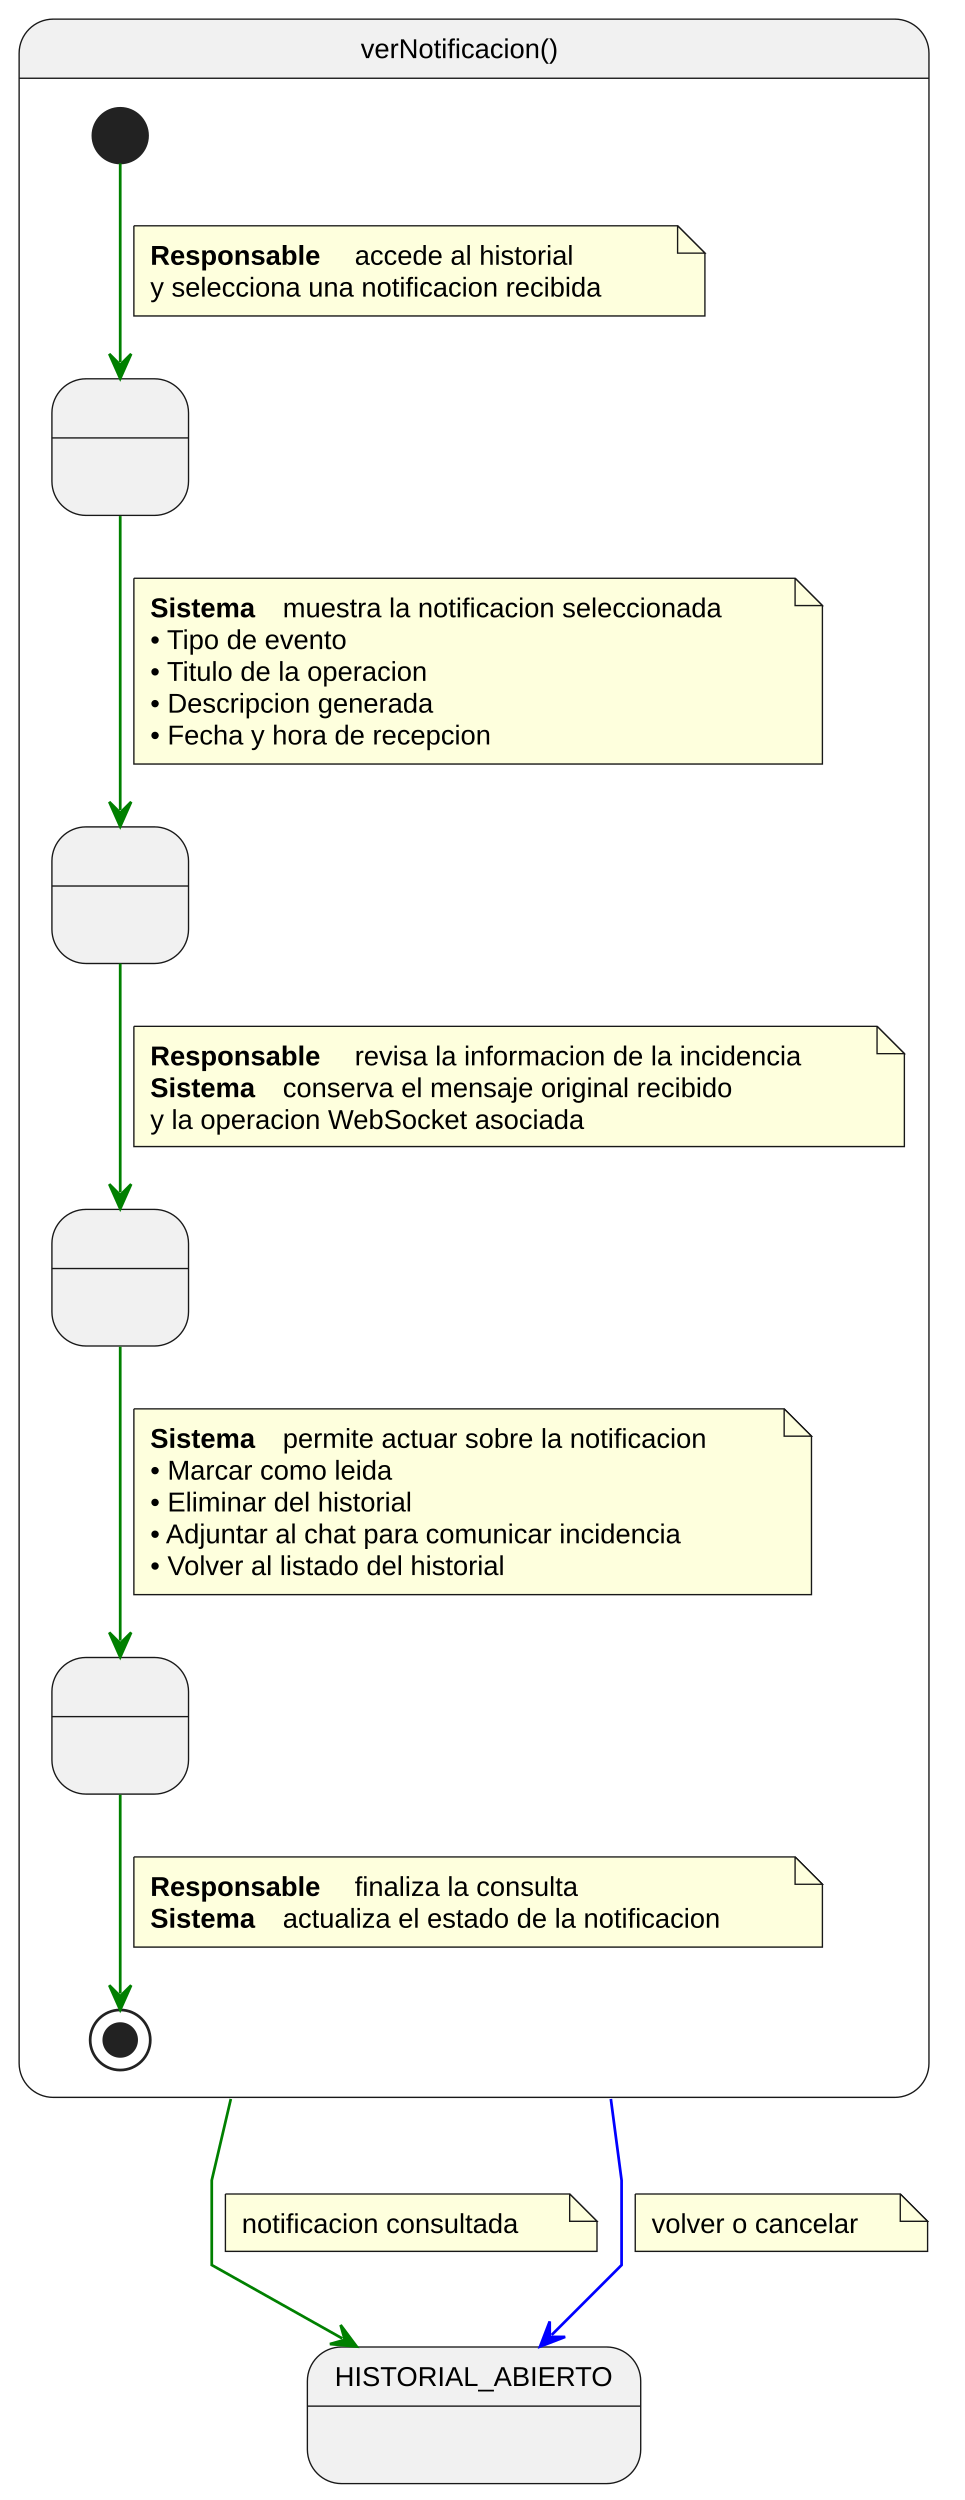
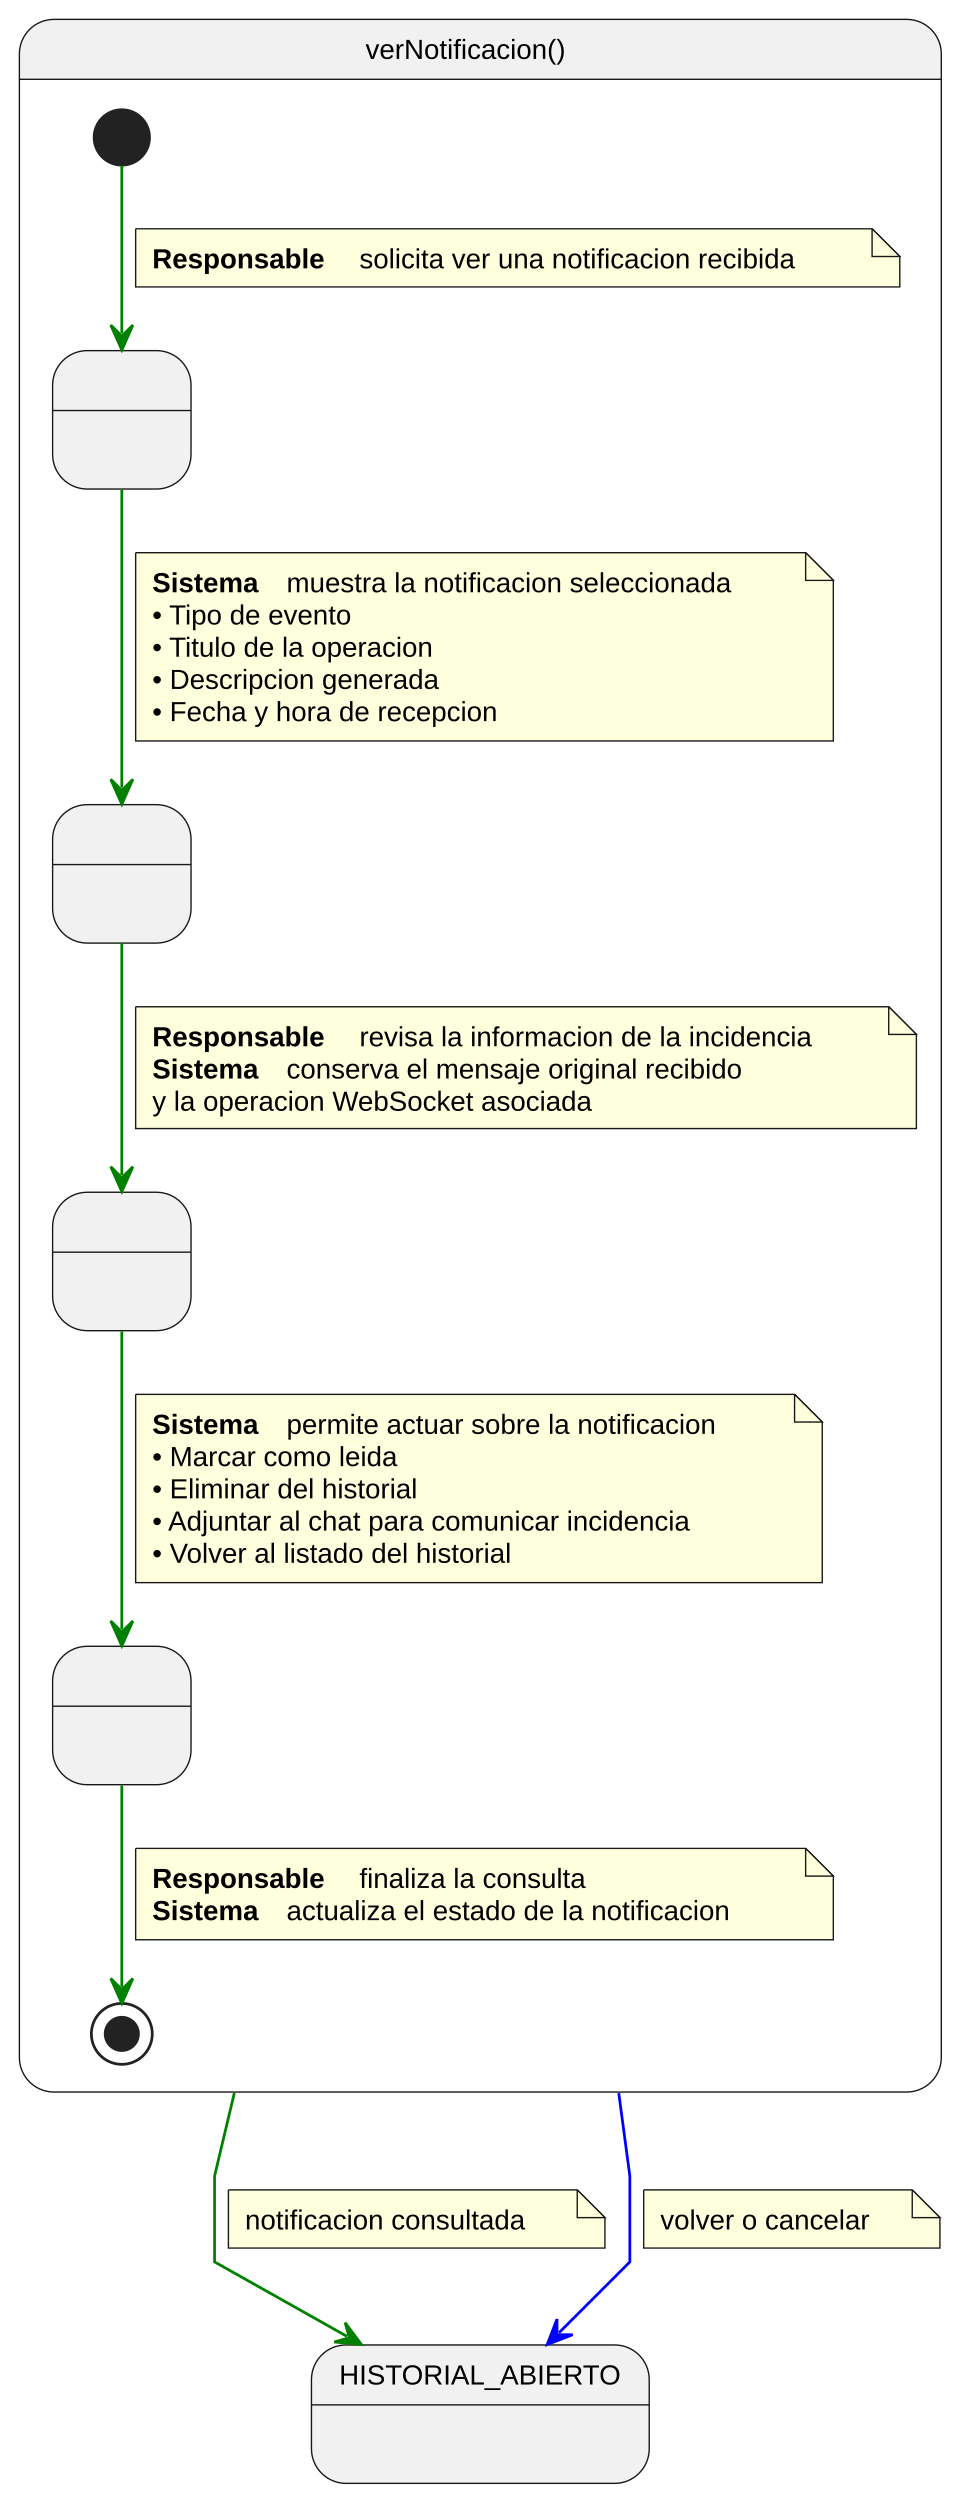
- <svg xmlns="http://www.w3.org/2000/svg" contentStyleType="text/css" data-diagram-type="STATE" height="915px" preserveAspectRatio="none" style="width:353px;height:915px;background:#FFFFFF;" version="1.1" viewBox="0 0 353 915" width="353px" zoomAndPan="magnify">
+ <svg xmlns="http://www.w3.org/2000/svg" contentStyleType="text/css" data-diagram-type="STATE" height="903px" preserveAspectRatio="none" style="width:353px;height:903px;background:#FFFFFF;" version="1.1" viewBox="0 0 353 903" width="353px" zoomAndPan="magnify">
  <defs />
  <g>
    <path d="M19.5,7 L327.5,7 A12.5,12.5 0 0 1 340,19.5 L340,28.641 L7,28.641 L7,19.5 A12.5,12.5 0 0 1 19.5,7" fill="#F1F1F1" />
-     <rect fill="none" height="760.641" rx="12.5" ry="12.5" style="stroke:#181818;stroke-width:0.5;" width="333" x="7" y="7" />
+     <rect fill="none" height="748.641" rx="12.5" ry="12.5" style="stroke:#181818;stroke-width:0.5;" width="333" x="7" y="7" />
    <line style="stroke:#181818;stroke-width:0.5;" x1="7" x2="340" y1="28.641" y2="28.641" />
    <text fill="#000000" font-family="Arial" font-size="10" lengthAdjust="spacing" textLength="82.939" x="132.03" y="21.282">verNotificacion()</text>
    <g id="verNotificacion.SeleccionandoNotificacion">
-       <rect fill="#F1F1F1" height="50" rx="12.5" ry="12.5" style="stroke:#181818;stroke-width:0.5;" width="50" x="19" y="138.641" />
-       <line style="stroke:#181818;stroke-width:0.5;" x1="19" x2="69" y1="160.281" y2="160.281" />
-       <text fill="#000000" font-family="Arial" font-size="10" lengthAdjust="spacing" textLength="3.179" x="42.411" y="152.923"> </text>
+       <rect fill="#F1F1F1" height="50" rx="12.5" ry="12.5" style="stroke:#181818;stroke-width:0.5;" width="50" x="19" y="126.641" />
+       <line style="stroke:#181818;stroke-width:0.5;" x1="19" x2="69" y1="148.281" y2="148.281" />
+       <text fill="#000000" font-family="Arial" font-size="10" lengthAdjust="spacing" textLength="3.179" x="42.411" y="140.923"> </text>
    </g>
    <g id="verNotificacion.MostrandoDetalle">
-       <rect fill="#F1F1F1" height="50" rx="12.5" ry="12.5" style="stroke:#181818;stroke-width:0.5;" width="50" x="19" y="302.641" />
-       <line style="stroke:#181818;stroke-width:0.5;" x1="19" x2="69" y1="324.281" y2="324.281" />
-       <text fill="#000000" font-family="Arial" font-size="10" lengthAdjust="spacing" textLength="3.179" x="42.411" y="316.923"> </text>
+       <rect fill="#F1F1F1" height="50" rx="12.5" ry="12.5" style="stroke:#181818;stroke-width:0.5;" width="50" x="19" y="290.641" />
+       <line style="stroke:#181818;stroke-width:0.5;" x1="19" x2="69" y1="312.281" y2="312.281" />
+       <text fill="#000000" font-family="Arial" font-size="10" lengthAdjust="spacing" textLength="3.179" x="42.411" y="304.923"> </text>
    </g>
    <g id="verNotificacion.RevisandoInformacion">
-       <rect fill="#F1F1F1" height="50" rx="12.5" ry="12.5" style="stroke:#181818;stroke-width:0.5;" width="50" x="19" y="442.641" />
-       <line style="stroke:#181818;stroke-width:0.5;" x1="19" x2="69" y1="464.281" y2="464.281" />
-       <text fill="#000000" font-family="Arial" font-size="10" lengthAdjust="spacing" textLength="3.179" x="42.411" y="456.923"> </text>
+       <rect fill="#F1F1F1" height="50" rx="12.5" ry="12.5" style="stroke:#181818;stroke-width:0.5;" width="50" x="19" y="430.641" />
+       <line style="stroke:#181818;stroke-width:0.5;" x1="19" x2="69" y1="452.281" y2="452.281" />
+       <text fill="#000000" font-family="Arial" font-size="10" lengthAdjust="spacing" textLength="3.179" x="42.411" y="444.923"> </text>
    </g>
    <g id="verNotificacion.GestionandoNotificacion">
-       <rect fill="#F1F1F1" height="50" rx="12.5" ry="12.5" style="stroke:#181818;stroke-width:0.5;" width="50" x="19" y="606.641" />
-       <line style="stroke:#181818;stroke-width:0.5;" x1="19" x2="69" y1="628.281" y2="628.281" />
-       <text fill="#000000" font-family="Arial" font-size="10" lengthAdjust="spacing" textLength="3.179" x="42.411" y="620.923"> </text>
+       <rect fill="#F1F1F1" height="50" rx="12.5" ry="12.5" style="stroke:#181818;stroke-width:0.5;" width="50" x="19" y="594.641" />
+       <line style="stroke:#181818;stroke-width:0.5;" x1="19" x2="69" y1="616.281" y2="616.281" />
+       <text fill="#000000" font-family="Arial" font-size="10" lengthAdjust="spacing" textLength="3.179" x="42.411" y="608.923"> </text>
    </g>
    <ellipse cx="44" cy="49.641" fill="#222222" rx="10" ry="10" style="stroke:#222222;stroke-width:1;" />
-     <ellipse cx="44" cy="746.641" fill="none" rx="11" ry="11" style="stroke:#222222;stroke-width:1;" />
-     <ellipse cx="44" cy="746.641" fill="#222222" rx="6" ry="6" style="stroke:#222222;stroke-width:1;" />
+     <ellipse cx="44" cy="734.641" fill="none" rx="11" ry="11" style="stroke:#222222;stroke-width:1;" />
+     <ellipse cx="44" cy="734.641" fill="#222222" rx="6" ry="6" style="stroke:#222222;stroke-width:1;" />
    <g class="link" data-entity-1=".start.verNotificacion" data-entity-2="SeleccionandoNotificacion" data-source-line="11" data-uid="lnk3" id="link_.start.verNotificacion_SeleccionandoNotificacion">
-       <path d="M44,59.811 C44,76.841 44,107.871 44,132.531" fill="none" id="*start*verNotificacion-to-SeleccionandoNotificacion" style="stroke:#008000;stroke-width:1;" />
-       <polygon fill="#008000" points="44,138.531,48,129.531,44,133.531,40,129.531,44,138.531" style="stroke:#008000;stroke-width:1;" />
-       <path d="M49,82.641 L49,115.641 L258,115.641 L258,92.641 L248,82.641 L49,82.641" fill="#FEFFDD" style="stroke:#181818;stroke-width:0.5;" />
-       <path d="M248,82.641 L248,92.641 L258,92.641 L248,82.641" fill="#FEFFDD" style="stroke:#181818;stroke-width:0.5;" />
+       <path d="M44,59.871 C44,74.861 44,98.971 44,120.401" fill="none" id="*start*verNotificacion-to-SeleccionandoNotificacion" style="stroke:#008000;stroke-width:1;" />
+       <polygon fill="#008000" points="44,126.401,48,117.401,44,121.401,40,117.401,44,126.401" style="stroke:#008000;stroke-width:1;" />
+       <path d="M49,82.641 L49,103.641 L325,103.641 L325,92.641 L315,82.641 L49,82.641" fill="#FEFFDD" style="stroke:#181818;stroke-width:0.5;" />
+       <path d="M315,82.641 L315,92.641 L325,92.641 L315,82.641" fill="#FEFFDD" style="stroke:#181818;stroke-width:0.5;" />
      <text fill="#000000" font-family="Arial" font-size="10" font-weight="bold" lengthAdjust="spacing" textLength="71.65" x="55" y="96.923">Responsable</text>
-       <text fill="#000000" font-family="Arial" font-size="10" lengthAdjust="spacing" textLength="91.201" x="129.829" y="96.923">accede al historial</text>
-       <text fill="#000000" font-family="Arial" font-size="10" lengthAdjust="spacing" textLength="188.042" x="55" y="108.564">y selecciona una notificacion recibida</text>
+       <text fill="#000000" font-family="Arial" font-size="10" lengthAdjust="spacing" textLength="180.864" x="129.829" y="96.923">solicita ver una notificacion recibida</text>
    </g>
-     <g class="link" data-entity-1="SeleccionandoNotificacion" data-entity-2="MostrandoDetalle" data-source-line="17" data-uid="lnk4" id="link_SeleccionandoNotificacion_MostrandoDetalle">
-       <path d="M44,188.891 C44,219.521 44,265.901 44,296.491" fill="none" id="SeleccionandoNotificacion-to-MostrandoDetalle" style="stroke:#008000;stroke-width:1;" />
-       <polygon fill="#008000" points="44,302.491,48,293.491,44,297.491,40,293.491,44,302.491" style="stroke:#008000;stroke-width:1;" />
-       <path d="M49,211.641 L49,279.641 L301,279.641 L301,221.641 L291,211.641 L49,211.641" fill="#FEFFDD" style="stroke:#181818;stroke-width:0.5;" />
-       <path d="M291,211.641 L291,221.641 L301,221.641 L291,211.641" fill="#FEFFDD" style="stroke:#181818;stroke-width:0.5;" />
-       <text fill="#000000" font-family="Arial" font-size="10" font-weight="bold" lengthAdjust="spacing" textLength="45.312" x="55" y="225.923">Sistema</text>
-       <text fill="#000000" font-family="Arial" font-size="10" lengthAdjust="spacing" textLength="182.983" x="103.491" y="225.923">muestra la notificacion seleccionada</text>
-       <text fill="#000000" font-family="Arial" font-size="10" lengthAdjust="spacing" textLength="83.887" x="55" y="237.564">• Tipo de evento</text>
-       <text fill="#000000" font-family="Arial" font-size="10" lengthAdjust="spacing" textLength="117.651" x="55" y="249.204">• Titulo de la operacion</text>
-       <text fill="#000000" font-family="Arial" font-size="10" lengthAdjust="spacing" textLength="118.491" x="55" y="260.845">• Descripcion generada</text>
-       <text fill="#000000" font-family="Arial" font-size="10" lengthAdjust="spacing" textLength="141.768" x="55" y="272.485">• Fecha y hora de recepcion</text>
+     <g class="link" data-entity-1="SeleccionandoNotificacion" data-entity-2="MostrandoDetalle" data-source-line="16" data-uid="lnk4" id="link_SeleccionandoNotificacion_MostrandoDetalle">
+       <path d="M44,176.891 C44,207.521 44,253.901 44,284.491" fill="none" id="SeleccionandoNotificacion-to-MostrandoDetalle" style="stroke:#008000;stroke-width:1;" />
+       <polygon fill="#008000" points="44,290.491,48,281.491,44,285.491,40,281.491,44,290.491" style="stroke:#008000;stroke-width:1;" />
+       <path d="M49,199.641 L49,267.641 L301,267.641 L301,209.641 L291,199.641 L49,199.641" fill="#FEFFDD" style="stroke:#181818;stroke-width:0.5;" />
+       <path d="M291,199.641 L291,209.641 L301,209.641 L291,199.641" fill="#FEFFDD" style="stroke:#181818;stroke-width:0.5;" />
+       <text fill="#000000" font-family="Arial" font-size="10" font-weight="bold" lengthAdjust="spacing" textLength="45.312" x="55" y="213.923">Sistema</text>
+       <text fill="#000000" font-family="Arial" font-size="10" lengthAdjust="spacing" textLength="182.983" x="103.491" y="213.923">muestra la notificacion seleccionada</text>
+       <text fill="#000000" font-family="Arial" font-size="10" lengthAdjust="spacing" textLength="77.988" x="55" y="225.564">• Tipo de evento</text>
+       <text fill="#000000" font-family="Arial" font-size="10" lengthAdjust="spacing" textLength="111.753" x="55" y="237.204">• Titulo de la operacion</text>
+       <text fill="#000000" font-family="Arial" font-size="10" lengthAdjust="spacing" textLength="112.593" x="55" y="248.845">• Descripcion generada</text>
+       <text fill="#000000" font-family="Arial" font-size="10" lengthAdjust="spacing" textLength="135.869" x="55" y="260.485">• Fecha y hora de recepcion</text>
    </g>
-     <g class="link" data-entity-1="MostrandoDetalle" data-entity-2="RevisandoInformacion" data-source-line="26" data-uid="lnk5" id="link_MostrandoDetalle_RevisandoInformacion">
-       <path d="M44,352.681 C44,377.851 44,411.171 44,436.411" fill="none" id="MostrandoDetalle-to-RevisandoInformacion" style="stroke:#008000;stroke-width:1;" />
-       <polygon fill="#008000" points="44,442.411,48,433.411,44,437.411,40,433.411,44,442.411" style="stroke:#008000;stroke-width:1;" />
-       <path d="M49,375.641 L49,419.641 L331,419.641 L331,385.641 L321,375.641 L49,375.641" fill="#FEFFDD" style="stroke:#181818;stroke-width:0.5;" />
-       <path d="M321,375.641 L321,385.641 L331,385.641 L321,375.641" fill="#FEFFDD" style="stroke:#181818;stroke-width:0.5;" />
-       <text fill="#000000" font-family="Arial" font-size="10" font-weight="bold" lengthAdjust="spacing" textLength="71.65" x="55" y="389.923">Responsable</text>
-       <text fill="#000000" font-family="Arial" font-size="10" lengthAdjust="spacing" textLength="186.606" x="129.829" y="389.923">revisa la informacion de la incidencia</text>
-       <text fill="#000000" font-family="Arial" font-size="10" font-weight="bold" lengthAdjust="spacing" textLength="45.312" x="55" y="401.563">Sistema</text>
-       <text fill="#000000" font-family="Arial" font-size="10" lengthAdjust="spacing" textLength="187.129" x="103.491" y="401.563">conserva el mensaje original recibido</text>
-       <text fill="#000000" font-family="Arial" font-size="10" lengthAdjust="spacing" textLength="177.681" x="55" y="413.204">y la operacion WebSocket asociada</text>
+     <g class="link" data-entity-1="MostrandoDetalle" data-entity-2="RevisandoInformacion" data-source-line="25" data-uid="lnk5" id="link_MostrandoDetalle_RevisandoInformacion">
+       <path d="M44,340.681 C44,365.851 44,399.171 44,424.411" fill="none" id="MostrandoDetalle-to-RevisandoInformacion" style="stroke:#008000;stroke-width:1;" />
+       <polygon fill="#008000" points="44,430.411,48,421.411,44,425.411,40,421.411,44,430.411" style="stroke:#008000;stroke-width:1;" />
+       <path d="M49,363.641 L49,407.641 L331,407.641 L331,373.641 L321,363.641 L49,363.641" fill="#FEFFDD" style="stroke:#181818;stroke-width:0.5;" />
+       <path d="M321,363.641 L321,373.641 L331,373.641 L321,363.641" fill="#FEFFDD" style="stroke:#181818;stroke-width:0.5;" />
+       <text fill="#000000" font-family="Arial" font-size="10" font-weight="bold" lengthAdjust="spacing" textLength="71.65" x="55" y="377.923">Responsable</text>
+       <text fill="#000000" font-family="Arial" font-size="10" lengthAdjust="spacing" textLength="186.606" x="129.829" y="377.923">revisa la informacion de la incidencia</text>
+       <text fill="#000000" font-family="Arial" font-size="10" font-weight="bold" lengthAdjust="spacing" textLength="45.312" x="55" y="389.563">Sistema</text>
+       <text fill="#000000" font-family="Arial" font-size="10" lengthAdjust="spacing" textLength="187.129" x="103.491" y="389.563">conserva el mensaje original recibido</text>
+       <text fill="#000000" font-family="Arial" font-size="10" lengthAdjust="spacing" textLength="177.681" x="55" y="401.204">y la operacion WebSocket asociada</text>
    </g>
-     <g class="link" data-entity-1="RevisandoInformacion" data-entity-2="GestionandoNotificacion" data-source-line="33" data-uid="lnk6" id="link_RevisandoInformacion_GestionandoNotificacion">
-       <path d="M44,492.891 C44,523.521 44,569.901 44,600.491" fill="none" id="RevisandoInformacion-to-GestionandoNotificacion" style="stroke:#008000;stroke-width:1;" />
-       <polygon fill="#008000" points="44,606.491,48,597.491,44,601.491,40,597.491,44,606.491" style="stroke:#008000;stroke-width:1;" />
-       <path d="M49,515.641 L49,583.641 L297,583.641 L297,525.641 L287,515.641 L49,515.641" fill="#FEFFDD" style="stroke:#181818;stroke-width:0.5;" />
-       <path d="M287,515.641 L287,525.641 L297,525.641 L287,515.641" fill="#FEFFDD" style="stroke:#181818;stroke-width:0.5;" />
-       <text fill="#000000" font-family="Arial" font-size="10" font-weight="bold" lengthAdjust="spacing" textLength="45.312" x="55" y="529.923">Sistema</text>
-       <text fill="#000000" font-family="Arial" font-size="10" lengthAdjust="spacing" textLength="178.701" x="103.491" y="529.923">permite actuar sobre la notificacion</text>
-       <text fill="#000000" font-family="Arial" font-size="10" lengthAdjust="spacing" textLength="101.699" x="55" y="541.563">• Marcar como leida</text>
-       <text fill="#000000" font-family="Arial" font-size="10" lengthAdjust="spacing" textLength="111.846" x="55" y="553.204">• Eliminar del historial</text>
-       <text fill="#000000" font-family="Arial" font-size="10" lengthAdjust="spacing" textLength="224.463" x="55" y="564.845">• Adjuntar al chat para comunicar incidencia</text>
-       <text fill="#000000" font-family="Arial" font-size="10" lengthAdjust="spacing" textLength="151.338" x="55" y="576.485">• Volver al listado del historial</text>
+     <g class="link" data-entity-1="RevisandoInformacion" data-entity-2="GestionandoNotificacion" data-source-line="32" data-uid="lnk6" id="link_RevisandoInformacion_GestionandoNotificacion">
+       <path d="M44,480.891 C44,511.521 44,557.901 44,588.491" fill="none" id="RevisandoInformacion-to-GestionandoNotificacion" style="stroke:#008000;stroke-width:1;" />
+       <polygon fill="#008000" points="44,594.491,48,585.491,44,589.491,40,585.491,44,594.491" style="stroke:#008000;stroke-width:1;" />
+       <path d="M49,503.641 L49,571.641 L297,571.641 L297,513.641 L287,503.641 L49,503.641" fill="#FEFFDD" style="stroke:#181818;stroke-width:0.5;" />
+       <path d="M287,503.641 L287,513.641 L297,513.641 L287,503.641" fill="#FEFFDD" style="stroke:#181818;stroke-width:0.5;" />
+       <text fill="#000000" font-family="Arial" font-size="10" font-weight="bold" lengthAdjust="spacing" textLength="45.312" x="55" y="517.923">Sistema</text>
+       <text fill="#000000" font-family="Arial" font-size="10" lengthAdjust="spacing" textLength="178.701" x="103.491" y="517.923">permite actuar sobre la notificacion</text>
+       <text fill="#000000" font-family="Arial" font-size="10" lengthAdjust="spacing" textLength="95.801" x="55" y="529.563">• Marcar como leida</text>
+       <text fill="#000000" font-family="Arial" font-size="10" lengthAdjust="spacing" textLength="105.947" x="55" y="541.204">• Eliminar del historial</text>
+       <text fill="#000000" font-family="Arial" font-size="10" lengthAdjust="spacing" textLength="218.565" x="55" y="552.845">• Adjuntar al chat para comunicar incidencia</text>
+       <text fill="#000000" font-family="Arial" font-size="10" lengthAdjust="spacing" textLength="145.44" x="55" y="564.485">• Volver al listado del historial</text>
    </g>
-     <g class="link" data-entity-1="GestionandoNotificacion" data-entity-2=".end.verNotificacion" data-source-line="42" data-uid="lnk8" id="link_GestionandoNotificacion_.end.verNotificacion">
-       <path d="M44,656.881 C44,681.391 44,712.091 44,729.621" fill="none" id="GestionandoNotificacion-to-*end*verNotificacion" style="stroke:#008000;stroke-width:1;" />
-       <polygon fill="#008000" points="44,735.621,48,726.621,44,730.621,40,726.621,44,735.621" style="stroke:#008000;stroke-width:1;" />
-       <path d="M49,679.641 L49,712.641 L301,712.641 L301,689.641 L291,679.641 L49,679.641" fill="#FEFFDD" style="stroke:#181818;stroke-width:0.5;" />
-       <path d="M291,679.641 L291,689.641 L301,689.641 L291,679.641" fill="#FEFFDD" style="stroke:#181818;stroke-width:0.5;" />
-       <text fill="#000000" font-family="Arial" font-size="10" font-weight="bold" lengthAdjust="spacing" textLength="71.65" x="55" y="693.923">Responsable</text>
-       <text fill="#000000" font-family="Arial" font-size="10" lengthAdjust="spacing" textLength="93.291" x="129.829" y="693.923">finaliza la consulta</text>
-       <text fill="#000000" font-family="Arial" font-size="10" font-weight="bold" lengthAdjust="spacing" textLength="45.312" x="55" y="705.563">Sistema</text>
-       <text fill="#000000" font-family="Arial" font-size="10" lengthAdjust="spacing" textLength="182.866" x="103.491" y="705.563">actualiza el estado de la notificacion</text>
+     <g class="link" data-entity-1="GestionandoNotificacion" data-entity-2=".end.verNotificacion" data-source-line="41" data-uid="lnk8" id="link_GestionandoNotificacion_.end.verNotificacion">
+       <path d="M44,644.881 C44,669.391 44,700.091 44,717.621" fill="none" id="GestionandoNotificacion-to-*end*verNotificacion" style="stroke:#008000;stroke-width:1;" />
+       <polygon fill="#008000" points="44,723.621,48,714.621,44,718.621,40,714.621,44,723.621" style="stroke:#008000;stroke-width:1;" />
+       <path d="M49,667.641 L49,700.641 L301,700.641 L301,677.641 L291,667.641 L49,667.641" fill="#FEFFDD" style="stroke:#181818;stroke-width:0.5;" />
+       <path d="M291,667.641 L291,677.641 L301,677.641 L291,667.641" fill="#FEFFDD" style="stroke:#181818;stroke-width:0.5;" />
+       <text fill="#000000" font-family="Arial" font-size="10" font-weight="bold" lengthAdjust="spacing" textLength="71.65" x="55" y="681.923">Responsable</text>
+       <text fill="#000000" font-family="Arial" font-size="10" lengthAdjust="spacing" textLength="93.291" x="129.829" y="681.923">finaliza la consulta</text>
+       <text fill="#000000" font-family="Arial" font-size="10" font-weight="bold" lengthAdjust="spacing" textLength="45.312" x="55" y="693.563">Sistema</text>
+       <text fill="#000000" font-family="Arial" font-size="10" lengthAdjust="spacing" textLength="182.866" x="103.491" y="693.563">actualiza el estado de la notificacion</text>
    </g>
    <g id="HISTORIAL_ABIERTO">
-       <rect fill="#F1F1F1" height="50" rx="12.5" ry="12.5" style="stroke:#181818;stroke-width:0.5;" width="122.002" x="112.5" y="859" />
-       <line style="stroke:#181818;stroke-width:0.5;" x1="112.5" x2="234.502" y1="880.641" y2="880.641" />
-       <text fill="#000000" font-family="Arial" font-size="10" lengthAdjust="spacing" textLength="102.002" x="122.5" y="873.282">HISTORIAL_ABIERTO</text>
+       <rect fill="#F1F1F1" height="50" rx="12.5" ry="12.5" style="stroke:#181818;stroke-width:0.5;" width="122.002" x="112.5" y="847" />
+       <line style="stroke:#181818;stroke-width:0.5;" x1="112.5" x2="234.502" y1="868.641" y2="868.641" />
+       <text fill="#000000" font-family="Arial" font-size="10" lengthAdjust="spacing" textLength="102.002" x="122.5" y="861.282">HISTORIAL_ABIERTO</text>
    </g>
-     <g class="link" data-entity-1="verNotificacion" data-entity-2="HISTORIAL_ABIERTO" data-source-line="49" data-uid="lnk10" id="link_verNotificacion_HISTORIAL_ABIERTO">
-       <path d="M84.48,768.22 C80.11,786.85 77.5,798 77.5,798 C77.5,798 77.5,829 77.5,829 C77.5,829 99.76,841.53 125.32,855.9" fill="none" id="verNotificacion-to-HISTORIAL_ABIERTO" style="stroke:#008000;stroke-width:1;" />
-       <polygon fill="#008000" points="130.55,858.84,124.665,850.943,126.192,856.39,120.745,857.916,130.55,858.84" style="stroke:#008000;stroke-width:1;" />
-       <path d="M82.5,803 L82.5,824 L218.5,824 L218.5,813 L208.5,803 L82.5,803" fill="#FEFFDD" style="stroke:#181818;stroke-width:0.5;" />
-       <path d="M208.5,803 L208.5,813 L218.5,813 L208.5,803" fill="#FEFFDD" style="stroke:#181818;stroke-width:0.5;" />
-       <text fill="#000000" font-family="Arial" font-size="10" lengthAdjust="spacing" textLength="115.796" x="88.5" y="817.282">notificacion consultada</text>
+     <g class="link" data-entity-1="verNotificacion" data-entity-2="HISTORIAL_ABIERTO" data-source-line="48" data-uid="lnk10" id="link_verNotificacion_HISTORIAL_ABIERTO">
+       <path d="M84.64,756 C80.18,774.75 77.5,786 77.5,786 C77.5,786 77.5,817 77.5,817 C77.5,817 99.76,829.53 125.32,843.9" fill="none" id="verNotificacion-to-HISTORIAL_ABIERTO" style="stroke:#008000;stroke-width:1;" />
+       <polygon fill="#008000" points="130.55,846.84,124.665,838.943,126.192,844.39,120.745,845.916,130.55,846.84" style="stroke:#008000;stroke-width:1;" />
+       <path d="M82.5,791 L82.5,812 L218.5,812 L218.5,801 L208.5,791 L82.5,791" fill="#FEFFDD" style="stroke:#181818;stroke-width:0.5;" />
+       <path d="M208.5,791 L208.5,801 L218.5,801 L208.5,791" fill="#FEFFDD" style="stroke:#181818;stroke-width:0.5;" />
+       <text fill="#000000" font-family="Arial" font-size="10" lengthAdjust="spacing" textLength="115.796" x="88.5" y="805.282">notificacion consultada</text>
    </g>
-     <g class="link" data-entity-1="verNotificacion" data-entity-2="HISTORIAL_ABIERTO" data-source-line="54" data-uid="lnk11" id="link_verNotificacion_HISTORIAL_ABIERTO">
-       <path d="M223.57,768.22 C226.03,786.85 227.5,798 227.5,798 C227.5,798 227.5,829 227.5,829 C227.5,829 216.273,840.227 201.903,854.597" fill="none" id="verNotificacion-to-HISTORIAL_ABIERTO-1" style="stroke:#0000FF;stroke-width:1;" />
-       <polygon fill="#0000FF" points="197.66,858.84,206.852,855.304,201.196,855.304,201.196,849.648,197.66,858.84" style="stroke:#0000FF;stroke-width:1;" />
-       <path d="M232.5,803 L232.5,824 L339.5,824 L339.5,813 L329.5,803 L232.5,803" fill="#FEFFDD" style="stroke:#181818;stroke-width:0.5;" />
-       <path d="M329.5,803 L329.5,813 L339.5,813 L329.5,803" fill="#FEFFDD" style="stroke:#181818;stroke-width:0.5;" />
-       <text fill="#000000" font-family="Arial" font-size="10" lengthAdjust="spacing" textLength="86.103" x="238.5" y="817.282">volver o cancelar</text>
+     <g class="link" data-entity-1="verNotificacion" data-entity-2="HISTORIAL_ABIERTO" data-source-line="53" data-uid="lnk11" id="link_verNotificacion_HISTORIAL_ABIERTO">
+       <path d="M223.49,756 C225.99,774.75 227.5,786 227.5,786 C227.5,786 227.5,817 227.5,817 C227.5,817 216.273,828.227 201.903,842.597" fill="none" id="verNotificacion-to-HISTORIAL_ABIERTO-1" style="stroke:#0000FF;stroke-width:1;" />
+       <polygon fill="#0000FF" points="197.66,846.84,206.852,843.304,201.196,843.304,201.196,837.648,197.66,846.84" style="stroke:#0000FF;stroke-width:1;" />
+       <path d="M232.5,791 L232.5,812 L339.5,812 L339.5,801 L329.5,791 L232.5,791" fill="#FEFFDD" style="stroke:#181818;stroke-width:0.5;" />
+       <path d="M329.5,791 L329.5,801 L339.5,801 L329.5,791" fill="#FEFFDD" style="stroke:#181818;stroke-width:0.5;" />
+       <text fill="#000000" font-family="Arial" font-size="10" lengthAdjust="spacing" textLength="86.103" x="238.5" y="805.282">volver o cancelar</text>
    </g>
  </g>
</svg>
